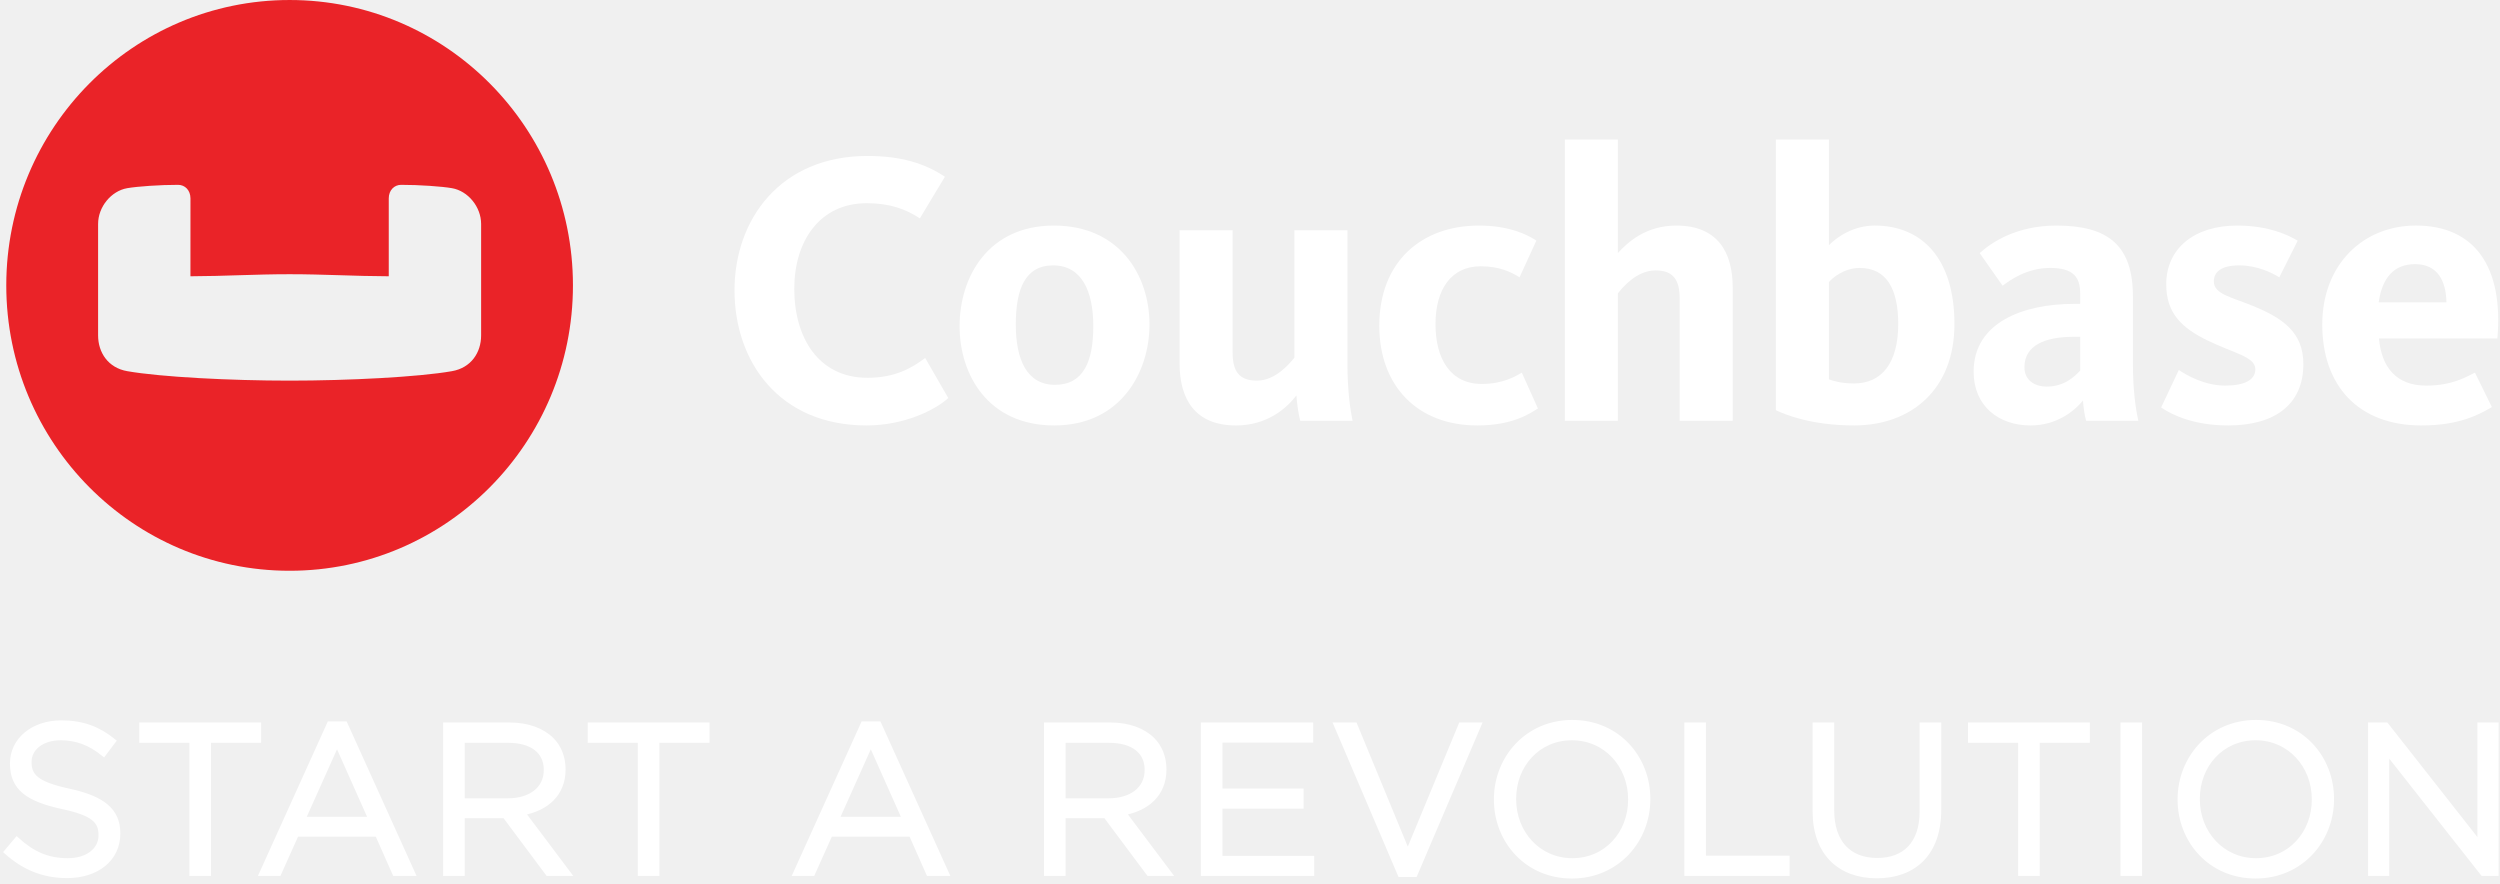
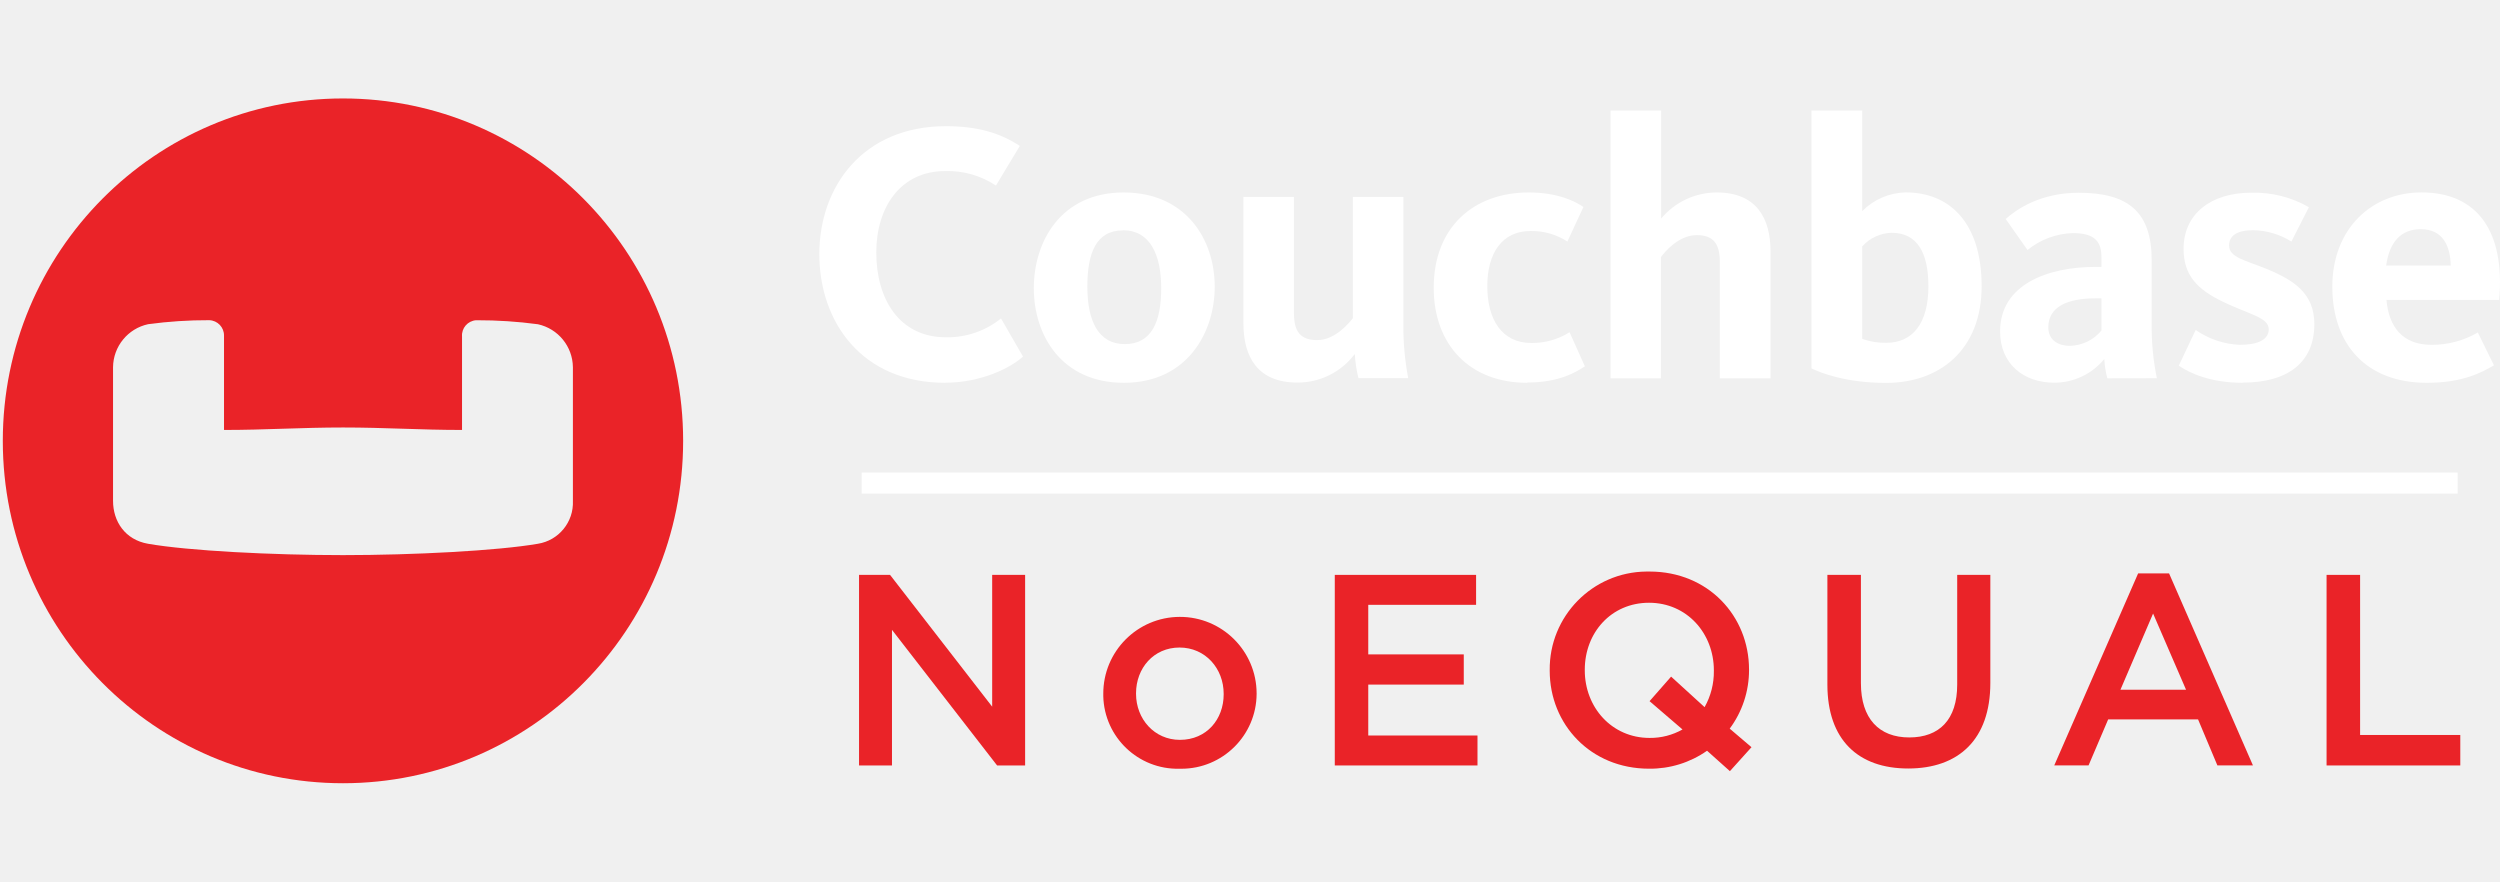
- <svg xmlns="http://www.w3.org/2000/svg" width="518px" height="183px" viewBox="0 0 518 183" version="1.1">
-   <defs />
-   <g id="Page-1" stroke="none" stroke-width="1" fill="none" fill-rule="evenodd">
-     <g id="Group" transform="translate(1, 0)">
-       <g id="CB-Full-Logo_red/black">
-         <g id="Logo-Type" transform="translate(150.22, 27.82609)" fill="#FFFFFF">
-           <path d="M28.35,60.326 C10.123,60.326 0.97,46.995 0.97,32.328 C0.97,17.681 10.44,4.49 28.528,4.49 C35.47,4.49 40.393,6.026 44.564,8.797 L39.379,17.415 C36.45,15.513 33.194,14.278 28.35,14.278 C18.598,14.278 13.354,22.169 13.354,32.002 C13.354,42.136 18.356,50.453 28.528,50.453 C34.273,50.453 37.721,48.41 40.477,46.347 L45.262,54.644 C42.55,57.129 36.108,60.326 28.35,60.326" id="Fill-1" />
-           <path d="M67.21,60.326 C53.609,60.326 47.607,49.946 47.607,39.752 C47.607,29.552 53.53,18.911 67.131,18.911 C80.752,18.911 86.952,29.211 86.952,39.41 C86.952,49.444 80.891,60.326 67.21,60.326 M66.992,27.163 C61.144,27.163 59.254,32.142 59.254,39.41 C59.254,46.693 61.545,51.909 67.388,51.909 C73.291,51.909 75.31,47.035 75.31,39.752 C75.31,32.468 72.895,27.163 66.992,27.163" id="Fill-3" />
-           <path d="M104.179,19.882 L104.179,45.215 C104.179,49.1 105.514,51.043 109.245,51.043 C113.173,51.043 116.187,47.253 116.978,46.284 L116.978,19.882 L127.972,19.882 L127.972,47.76 C127.972,52.925 128.531,56.946 129.026,59.36 L118.2,59.36 C117.879,58.306 117.478,55.716 117.399,54.115 C115.306,56.825 111.298,60.329 104.876,60.329 C96.302,60.329 93.19,54.747 93.19,47.499 L93.19,19.882 L104.179,19.882 Z" id="Fill-5" />
-           <path d="M154.888,60.326 C142.346,60.326 134.568,52.014 134.568,39.666 C134.568,26.4 143.301,18.911 155.21,18.911 C161.513,18.911 165.278,20.813 167.114,22.028 L163.626,29.637 C161.889,28.523 159.415,27.349 155.571,27.349 C149.461,27.349 146.215,32.142 146.215,39.325 C146.215,46.548 149.307,51.728 155.808,51.728 C160.252,51.728 162.908,50.087 164.101,49.384 L167.436,56.807 C165.595,57.997 162.008,60.326 154.888,60.326" id="Fill-7" />
-           <path d="M196.808,59.357 L196.808,34.024 C196.808,30.139 195.467,28.202 191.806,28.202 C187.813,28.202 184.8,31.921 184.003,32.97 L184.003,59.357 L173.014,59.357 L173.014,1.092 L184.003,1.092 L184.003,24.598 C186.017,22.41 189.747,18.911 196.11,18.911 C204.684,18.911 207.797,24.452 207.797,31.756 L207.797,59.357 L196.808,59.357 Z" id="Fill-9" />
-           <path d="M227.734,1.091 L227.734,22.975 C229.491,21.178 232.9,18.91 237.229,18.91 C246.897,18.91 253.74,25.625 253.74,39.323 C253.74,52.901 244.745,60.325 232.959,60.325 C224.083,60.325 218.66,58.081 216.746,57.172 L216.746,1.091 L227.734,1.091 Z M227.734,50.778 C228.452,51.019 230.09,51.626 232.959,51.626 C238.644,51.626 242.093,47.42 242.093,39.323 C242.093,32.025 239.658,27.693 234.117,27.693 C230.847,27.693 228.392,29.797 227.734,30.63 L227.734,50.778 Z" id="Fill-11" />
-           <path d="M281.029,59.357 C280.712,58.384 280.45,56.381 280.371,55.166 C278.634,57.289 274.988,60.326 269.501,60.326 C262.861,60.326 257.715,56.28 257.715,49.178 C257.715,38.923 268.105,35.139 278.456,35.139 L279.792,35.139 L279.792,32.97 C279.792,29.698 278.476,27.69 273.587,27.69 C268.6,27.69 265.152,30.325 263.717,31.374 L258.972,24.618 C261.322,22.47 266.507,18.911 274.869,18.911 C285.655,18.911 290.721,23.077 290.721,33.618 L290.721,47.481 C290.721,52.922 291.28,56.807 291.839,59.357 L281.029,59.357 Z M279.792,41.96 L278.456,41.96 C272.415,41.96 268.244,43.777 268.244,48.249 C268.244,51.06 270.46,52.275 272.87,52.275 C276.561,52.275 278.693,50.132 279.792,48.957 L279.792,41.96 Z" id="Fill-13" />
-           <path d="M310.482,60.326 C303.441,60.326 298.954,58.223 296.564,56.602 L300.23,48.837 C301.769,49.886 305.534,52.069 309.824,52.069 C313.832,52.069 316.083,50.92 316.083,48.671 C316.083,46.086 311.669,45.398 306.153,42.708 C300.799,40.093 297.623,37.036 297.623,31.093 C297.623,23.624 303.461,18.911 312.313,18.911 C318.977,18.911 323.069,20.974 324.86,22.048 L321.05,29.637 C319.517,28.684 316.464,27.163 312.753,27.163 C309.047,27.163 307.489,28.483 307.489,30.501 C307.489,33.096 311.076,33.723 315.529,35.54 C321.674,38.055 326.038,40.966 326.038,47.602 C326.038,55.954 320.155,60.326 310.482,60.326" id="Fill-15" />
-           <path d="M351.495,52.071 C356.759,52.071 359.654,50.355 361.588,49.381 L365.096,56.523 C362.504,57.999 358.536,60.328 350.476,60.328 C337.394,60.328 329.953,52.051 329.953,39.427 C329.953,26.884 338.512,18.908 349.343,18.908 C361.608,18.908 367.531,27.551 366.234,42.303 L341.704,42.303 C342.223,48.191 345.211,52.071 351.495,52.071 L351.495,52.071 Z M355.681,34.814 C355.607,30.443 353.89,26.904 349.18,26.904 C344.831,26.904 342.362,29.715 341.644,34.814 L355.681,34.814 Z" id="Fill-17" />
-         </g>
-         <path d="M98.688,69.495 C98.688,73.028 96.629,76.211 92.641,76.906 C85.719,78.123 71.189,78.867 59.007,78.867 C46.826,78.867 32.296,78.123 25.368,76.906 C21.386,76.211 19.327,73.028 19.327,69.495 L19.327,46.405 C19.322,42.867 22.037,39.565 25.368,38.989 C27.428,38.629 32.183,38.289 35.916,38.299 C37.325,38.304 38.46,39.412 38.465,41.103 C38.465,41.108 38.46,57.245 38.46,57.245 C45.617,57.221 51.83,56.817 59.007,56.817 C66.179,56.817 72.397,57.221 79.55,57.245 L79.55,41.103 C79.555,39.412 80.69,38.304 82.094,38.299 C85.826,38.289 90.587,38.629 92.641,38.989 C95.978,39.565 98.688,42.867 98.688,46.405 L98.688,69.495 Z M59.007,0.002 C26.587,0.002 0.301,26.478 0.301,59.132 C0.301,91.787 26.587,118.263 59.007,118.263 C91.428,118.263 117.714,91.787 117.714,59.132 C117.714,26.478 91.428,0.002 59.007,0.002 L59.007,0.002 Z" id="Logo-Icon" fill="#EA2328" />
-       </g>
-       <path d="M12.916,181.44 C19.032,181.44 23.432,178.008 23.432,172.728 L23.432,172.64 C23.432,167.932 20.264,165.424 13.4,163.928 C6.624,162.476 5.04,160.848 5.04,157.944 L5.04,157.856 C5.04,155.084 7.592,152.884 11.596,152.884 C14.764,152.884 17.624,153.896 20.484,156.228 L22.508,153.544 C19.384,151.036 16.172,149.76 11.684,149.76 C5.832,149.76 1.564,153.324 1.564,158.164 L1.564,158.252 C1.564,163.312 4.82,165.6 11.904,167.14 C18.372,168.504 19.912,170.132 19.912,172.992 L19.912,173.08 C19.912,176.116 17.184,178.316 13.048,178.316 C8.78,178.316 5.7,176.864 2.488,173.96 L0.332,176.512 C4.028,179.812 8.032,181.44 12.916,181.44 Z M38.74,181 L42.216,181 L42.216,153.412 L52.6,153.412 L52.6,150.2 L28.356,150.2 L28.356,153.412 L38.74,153.412 L38.74,181 Z M53.212,181 L67.248,149.98 L70.504,149.98 L84.54,181 L80.8,181 L77.192,172.86 L60.428,172.86 L56.776,181 L53.212,181 Z M61.792,169.736 L75.828,169.736 L68.832,154.028 L61.792,169.736 Z M91.312,181 L91.312,150.2 L104.556,150.2 C108.34,150.2 111.376,151.344 113.312,153.28 C114.808,154.776 115.688,156.932 115.688,159.352 L115.688,159.44 C115.688,164.544 112.168,167.536 107.328,168.416 L116.788,181 L112.52,181 L103.588,169.032 L94.788,169.032 L94.788,181 L91.312,181 Z M94.788,165.908 L104.248,165.908 C108.868,165.908 112.168,163.532 112.168,159.572 L112.168,159.484 C112.168,155.7 109.264,153.412 104.292,153.412 L94.788,153.412 L94.788,165.908 Z M131.656,181 L135.132,181 L135.132,153.412 L145.516,153.412 L145.516,150.2 L121.272,150.2 L121.272,153.412 L131.656,153.412 L131.656,181 Z M163.812,181 L177.848,149.98 L181.104,149.98 L195.14,181 L191.4,181 L187.792,172.86 L171.028,172.86 L167.376,181 L163.812,181 Z M172.392,169.736 L186.428,169.736 L179.432,154.028 L172.392,169.736 Z M215.812,181 L215.812,150.2 L229.056,150.2 C232.84,150.2 235.876,151.344 237.812,153.28 C239.308,154.776 240.188,156.932 240.188,159.352 L240.188,159.44 C240.188,164.544 236.668,167.536 231.828,168.416 L241.288,181 L237.02,181 L228.088,169.032 L219.288,169.032 L219.288,181 L215.812,181 Z M219.288,165.908 L228.748,165.908 C233.368,165.908 236.668,163.532 236.668,159.572 L236.668,159.484 C236.668,155.7 233.764,153.412 228.792,153.412 L219.288,153.412 L219.288,165.908 Z M248.324,181 L270.808,181 L270.808,177.832 L251.8,177.832 L251.8,167.052 L268.608,167.052 L268.608,163.884 L251.8,163.884 L251.8,153.368 L270.588,153.368 L270.588,150.2 L248.324,150.2 L248.324,181 Z M289.108,181.22 L292.188,181.22 L305.432,150.2 L301.692,150.2 L290.692,176.732 L279.736,150.2 L275.864,150.2 L289.108,181.22 Z M324.7,181.528 C315.328,181.528 309.036,174.18 309.036,165.688 L309.036,165.6 C309.036,157.108 315.416,149.672 324.788,149.672 C334.16,149.672 340.452,157.02 340.452,165.512 L340.452,165.6 C340.452,174.092 334.072,181.528 324.7,181.528 Z M324.788,178.316 C331.828,178.316 336.844,172.684 336.844,165.688 L336.844,165.6 C336.844,158.604 331.74,152.884 324.7,152.884 C317.66,152.884 312.644,158.516 312.644,165.512 L312.644,165.6 C312.644,172.596 317.748,178.316 324.788,178.316 Z M348.5,181 L369.312,181 L369.312,177.788 L351.976,177.788 L351.976,150.2 L348.5,150.2 L348.5,181 Z M387.876,181.484 C395.576,181.484 400.724,176.82 400.724,167.844 L400.724,150.2 L397.248,150.2 L397.248,168.108 C397.248,174.84 393.64,178.272 387.964,178.272 C382.068,178.272 378.548,174.532 378.548,167.888 L378.548,150.2 L375.072,150.2 L375.072,168.108 C375.072,176.82 380.264,181.484 387.876,181.484 Z M417.66,181 L421.136,181 L421.136,153.412 L431.52,153.412 L431.52,150.2 L407.276,150.2 L407.276,153.412 L417.66,153.412 L417.66,181 Z M438.864,181 L442.34,181 L442.34,150.2 L438.864,150.2 L438.864,181 Z M466.36,181.528 C456.988,181.528 450.696,174.18 450.696,165.688 L450.696,165.6 C450.696,157.108 457.076,149.672 466.448,149.672 C475.82,149.672 482.112,157.02 482.112,165.512 L482.112,165.6 C482.112,174.092 475.732,181.528 466.36,181.528 Z M466.448,178.316 C473.488,178.316 478.504,172.684 478.504,165.688 L478.504,165.6 C478.504,158.604 473.4,152.884 466.36,152.884 C459.32,152.884 454.304,158.516 454.304,165.512 L454.304,165.6 C454.304,172.596 459.408,178.316 466.448,178.316 Z M490.16,181 L493.548,181 L493.548,155.744 L513.436,181 L516.208,181 L516.208,150.2 L512.82,150.2 L512.82,174.884 L493.416,150.2 L490.16,150.2 L490.16,181 Z" id="START-A-REVOLUTION" stroke="#FFFFFF" fill="#FFFFFF" />
-     </g>
-   </g>
+ <svg xmlns="http://www.w3.org/2000/svg" id="Layer_1" data-name="Layer 1" viewBox="0 0 517.5 182.51">
+   <defs>
+     <style>.cls-1,.cls-4{fill:#ea2328;}.cls-1,.cls-2{fill-rule:evenodd;}.cls-2,.cls-3{fill:#fff;}</style>
+   </defs>
+   <path id="Logo-Icon" class="cls-1" d="M118.59,103.68a8.61,8.61,0,0,1-7.25,8.88C103,114,85.61,114.91,71,114.91s-32-.89-40.35-2.35c-4.78-.83-7.25-4.65-7.25-8.88V76a9.21,9.21,0,0,1,7.25-8.89,92.25,92.25,0,0,1,12.65-.83,3.15,3.15,0,0,1,3.07,3.21c0,.05,0,.11,0,.16V89c8.58,0,16-.51,24.65-.51s16,.51,24.62.51V69.65a3.14,3.14,0,0,1,2.9-3.36h.16a93.86,93.86,0,0,1,12.65.83A9.21,9.21,0,0,1,118.59,76ZM71,20.38C32.11,20.38.58,52.12.58,91.26S32.11,162.13,71,162.13s70.41-31.73,70.41-70.87S109.88,20.38,71,20.38Z" />
+   <path id="Fill-1" class="cls-2" d="M195.66,79.24c-17.35,0-26.06-12.69-26.06-26.64s9-26.48,26.23-26.48c6.61,0,11.3,1.46,15.27,4.09l-4.94,8.2a18,18,0,0,0-10.5-3c-9.28,0-14.27,7.51-14.27,16.86,0,9.64,4.76,17.55,14.44,17.55a17.69,17.69,0,0,0,11.38-3.9l4.55,7.89c-2.58,2.36-8.71,5.41-16.1,5.41" />
+   <path id="Fill-3" class="cls-2" d="M232.66,79.24c-12.95,0-18.66-9.88-18.66-19.58s5.63-19.82,18.58-19.82,18.87,9.79,18.87,19.5c0,9.54-5.77,19.9-18.79,19.9m-.21-31.55c-5.57,0-7.37,4.73-7.37,11.65s2.18,11.89,7.75,11.89,7.54-4.64,7.54-11.57-2.3-12-7.92-12" />
+   <path id="Fill-5" class="cls-2" d="M267.85,40.76v24.1c0,3.7,1.27,5.54,4.83,5.54,3.74,0,6.6-3.6,7.36-4.52V40.76H290.5V67.28a56.42,56.42,0,0,0,1,11H281.2a27.21,27.21,0,0,1-.76-5,14.77,14.77,0,0,1-11.92,5.91c-8.17,0-11.13-5.31-11.13-12.21V40.76Z" />
+   <path id="Fill-7" class="cls-2" d="M316.13,79.24c-11.94,0-19.35-7.91-19.35-19.66,0-12.62,8.32-19.74,19.65-19.74,6,0,9.59,1.81,11.34,3L324.45,50a13.53,13.53,0,0,0-7.67-2.18c-5.82,0-8.91,4.56-8.91,11.4S310.82,71,317,71a14.52,14.52,0,0,0,7.9-2.23l3.17,7.06c-1.75,1.13-5.16,3.35-11.94,3.35" />
+   <path id="Fill-9" class="cls-2" d="M356,78.31V54.21c0-3.69-1.28-5.54-4.77-5.54-3.8,0-6.67,3.54-7.42,4.54v25.1H333.38V22.88h10.47V45.25a15,15,0,0,1,11.52-5.41c8.17,0,11.13,5.27,11.13,12.22V78.31Z" />
+   <path id="Fill-11" class="cls-2" d="M385.48,22.88V43.7a13,13,0,0,1,9-3.87c9.2,0,15.72,6.39,15.72,19.43s-8.57,20-19.79,20c-8.45,0-13.61-2.13-15.43-3V22.88Zm0,47.27a14,14,0,0,0,5,.81c5.41,0,8.7-4,8.7-11.7,0-6.95-2.32-11.07-7.59-11.07A8.45,8.45,0,0,0,385.48,51Z" />
+   <path id="Fill-13" class="cls-2" d="M436.22,78.31a19.38,19.38,0,0,1-.63-4,13.36,13.36,0,0,1-10.35,4.91c-6.32,0-11.22-3.85-11.22-10.61,0-9.76,9.89-13.36,19.75-13.36H435v-2c0-3.11-1.25-5-5.91-5a15.6,15.6,0,0,0-9.4,3.5l-4.51-6.42c2.23-2,7.17-5.43,15.13-5.43,10.27,0,15.09,4,15.09,14V67a52.82,52.82,0,0,0,1.07,11.29ZM435,61.76h-1.27c-5.75,0-9.73,1.73-9.73,6,0,2.67,2.11,3.83,4.41,3.83A8.74,8.74,0,0,0,435,68.42Z" />
+   <path id="Fill-15" class="cls-2" d="M464.26,79.24c-6.71,0-11-2-13.25-3.55l3.49-7.38a17.29,17.29,0,0,0,9.13,3.07c3.81,0,6-1.09,6-3.23,0-2.46-4.2-3.12-9.46-5.67s-8.17-5.4-8.17-11c0-7.11,5.56-11.59,14-11.59a22.7,22.7,0,0,1,11.94,3L474.32,50a15.35,15.35,0,0,0-7.9-2.35c-3.53,0-5,1.25-5,3.17,0,2.47,3.41,3.07,7.65,4.8,5.85,2.39,10,5.16,10,11.47,0,8-5.6,12.11-14.8,12.11" />
+   <path id="Fill-17" class="cls-2" d="M503.3,71.38a18.73,18.73,0,0,0,9.61-2.56l3.34,6.8c-2.47,1.4-6.25,3.62-13.92,3.62-12.45,0-19.54-7.88-19.54-19.89s8.15-19.52,18.46-19.52c11.68,0,17.32,8.23,16.08,22.26H494c.49,5.6,3.34,9.29,9.32,9.29Zm4-16.41c-.08-4.16-1.71-7.53-6.19-7.53-4.14,0-6.49,2.67-7.18,7.53Z" />
+   <rect class="cls-3" x="178.36" y="97.82" width="330.38" height="4.35" />
+   <path class="cls-4" d="M177.82,119h6.42l21.14,27.28V119h6.82v39.45h-5.8l-21.76-28.07v28.07h-6.82Z" />
+   <path class="cls-4" d="M228.38,143.73v-.11a15.87,15.87,0,1,1,31.74-.11v.11a15.58,15.58,0,0,1-15.63,15.51h-.37a15.4,15.4,0,0,1-15.74-15Zm24.92,0v-.11c0-5.24-3.78-9.58-9.14-9.58s-9,4.28-9,9.47v.11c0,5.19,3.78,9.53,9.08,9.53C249.8,153.15,253.3,148.86,253.3,143.73Z" />
+   <path class="cls-4" d="M276.3,119h29.25v6.2H283.23v10.26H303v6.25H283.23v10.54h22.61v6.2H276.3Z" />
+   <path class="cls-4" d="M358.09,159.63l-4.73-4.23a20.51,20.51,0,0,1-12,3.72c-12.12,0-20.57-9.19-20.57-20.29v-.11a20.2,20.2,0,0,1,20-20.41c.23,0,.45,0,.68,0,12.12,0,20.58,9.19,20.58,20.29v.12a20.31,20.31,0,0,1-4,12.11l4.51,3.84ZM348.28,151l-6.82-5.86,4.46-5.08,6.93,6.32a14.91,14.91,0,0,0,1.92-7.5v-.11c0-7.67-5.58-14-13.42-14s-13.3,6.2-13.3,13.86v.12c0,7.66,5.58,14,13.41,14A13.57,13.57,0,0,0,348.28,151Z" />
+   <path class="cls-4" d="M378.27,141.7V119h6.94v22.43c0,7.33,3.77,11.22,10,11.22s9.93-3.67,9.93-10.94V119H412v22.37c0,11.79-6.65,17.71-17,17.71S378.27,153.15,378.27,141.7Z" />
+   <path class="cls-4" d="M442.59,118.7H449l17.36,39.74H459l-4-9.52H436.39l-4.06,9.52h-7.1Zm9.92,24.07L445.69,127l-6.76,15.78Z" />
+   <path class="cls-4" d="M481.6,119h6.94v33.14h20.74v6.31H481.6Z" />
</svg>
